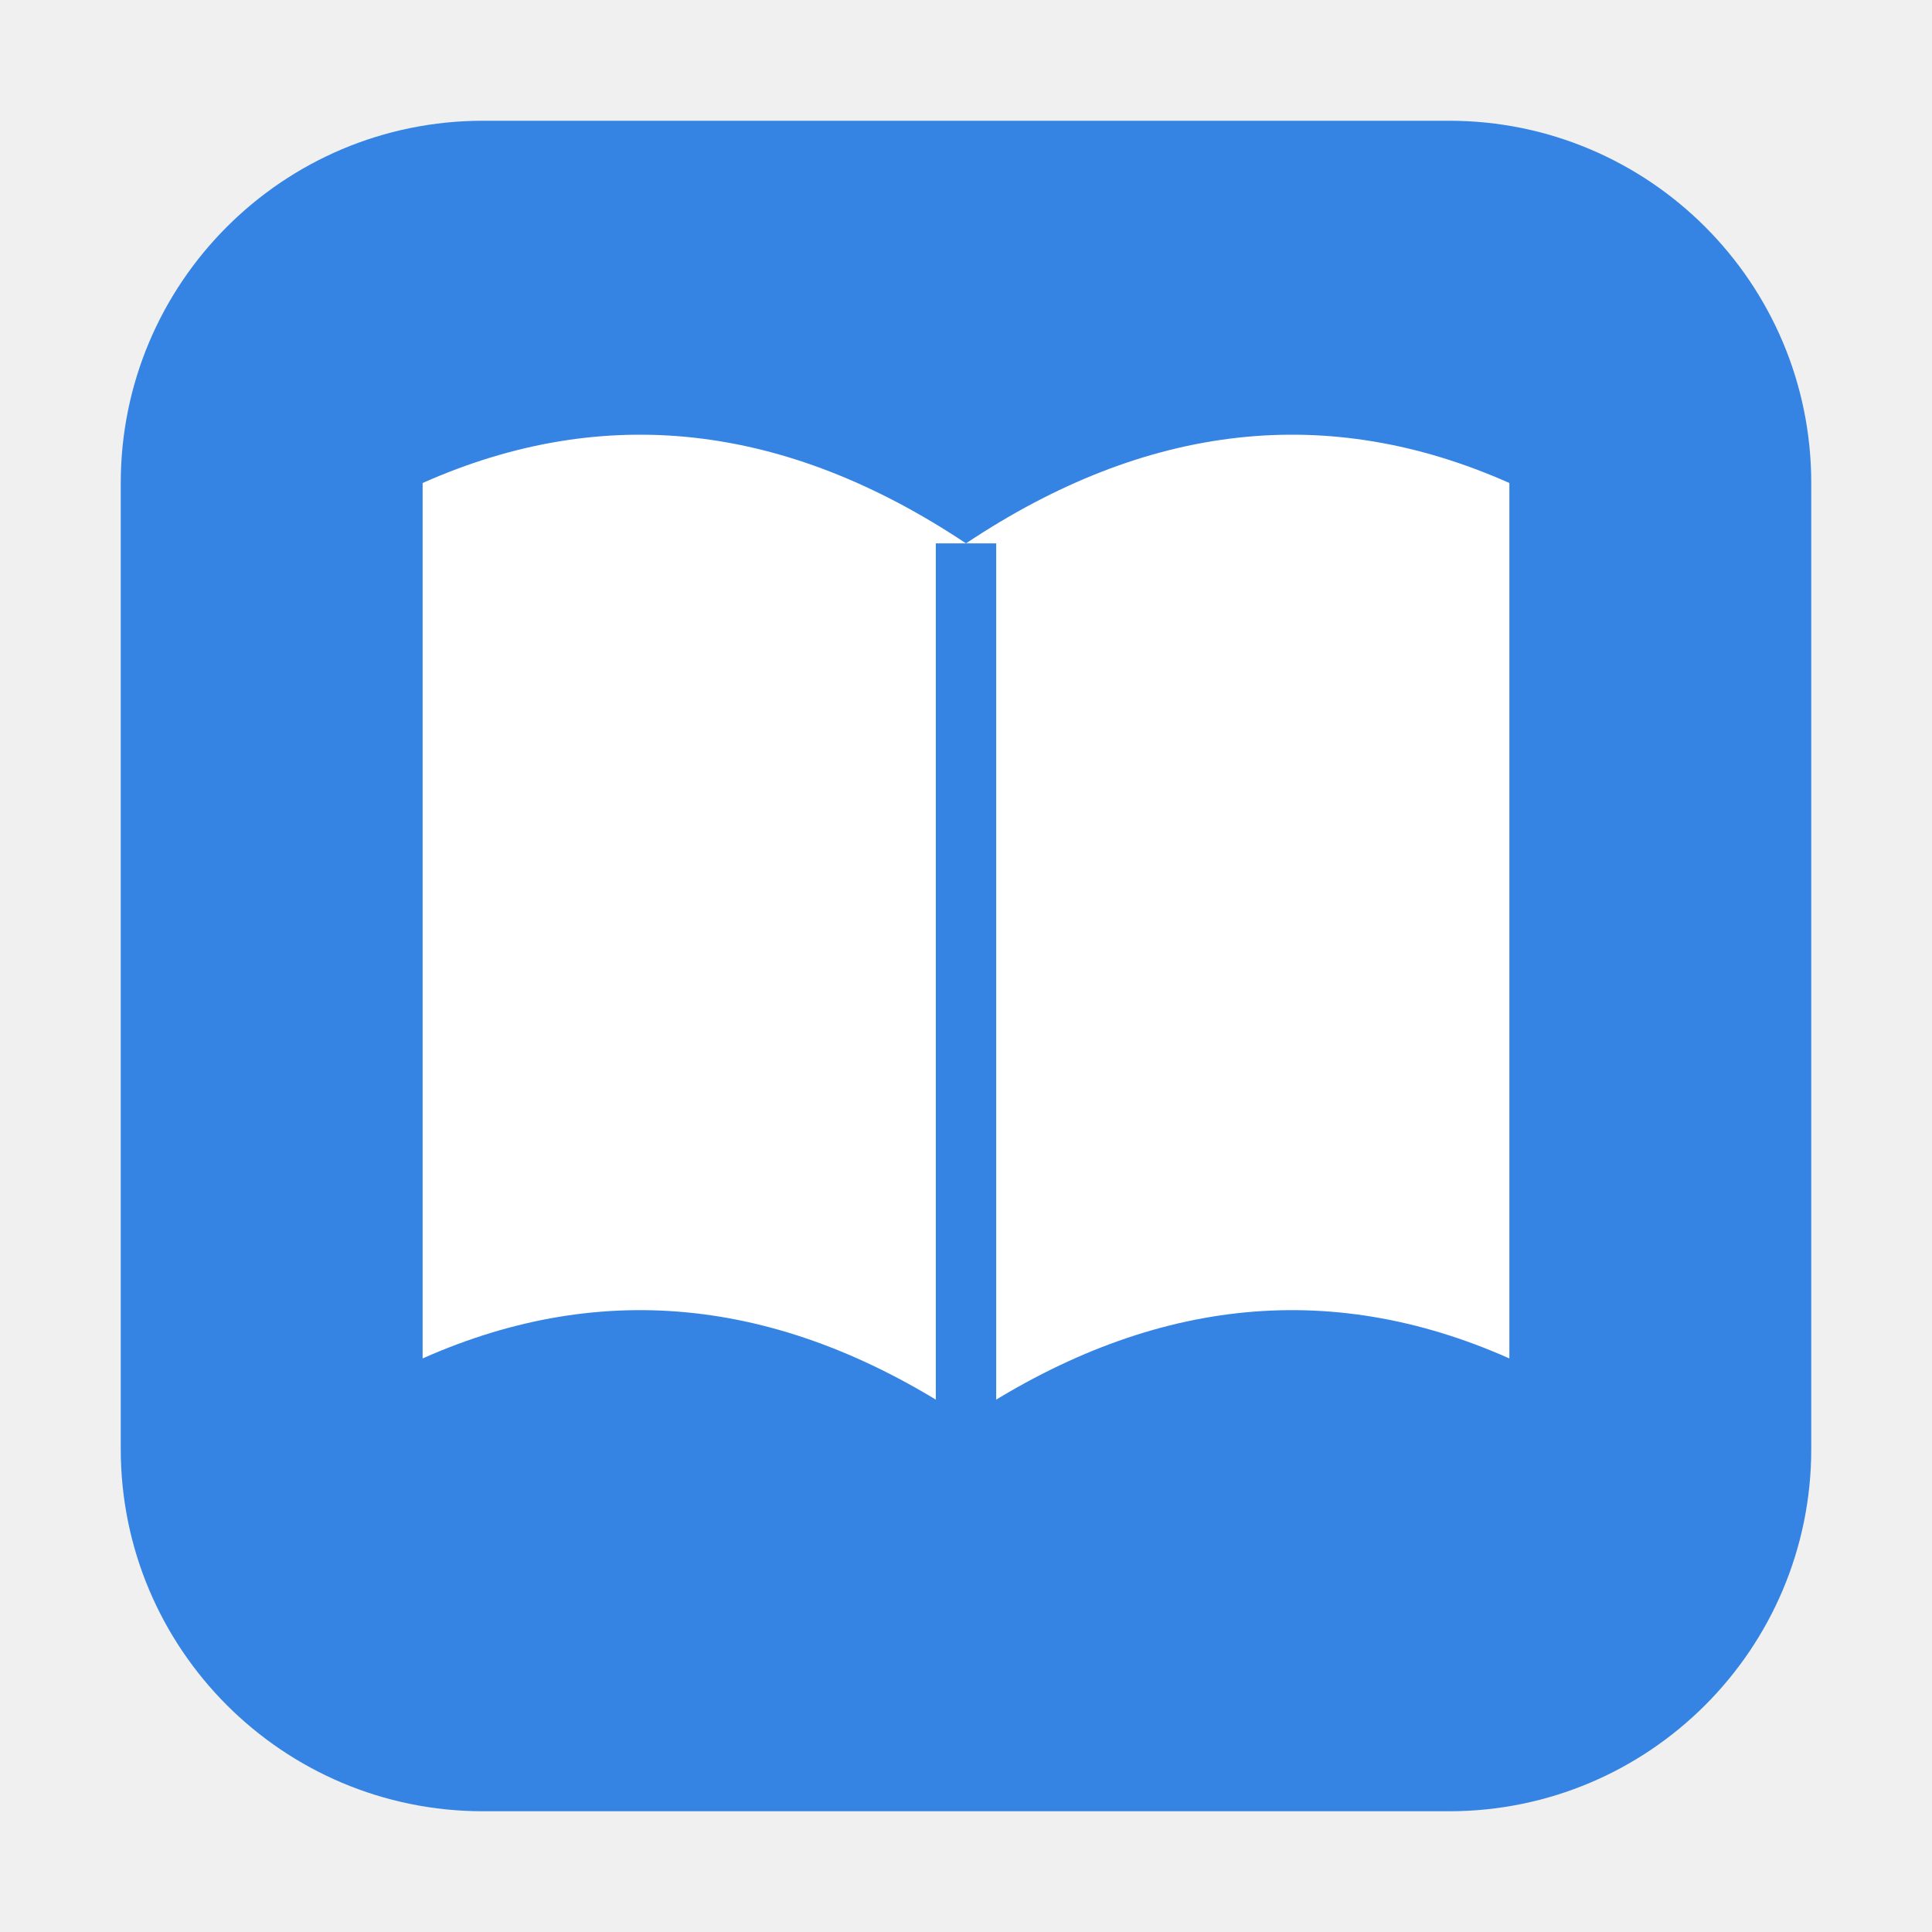
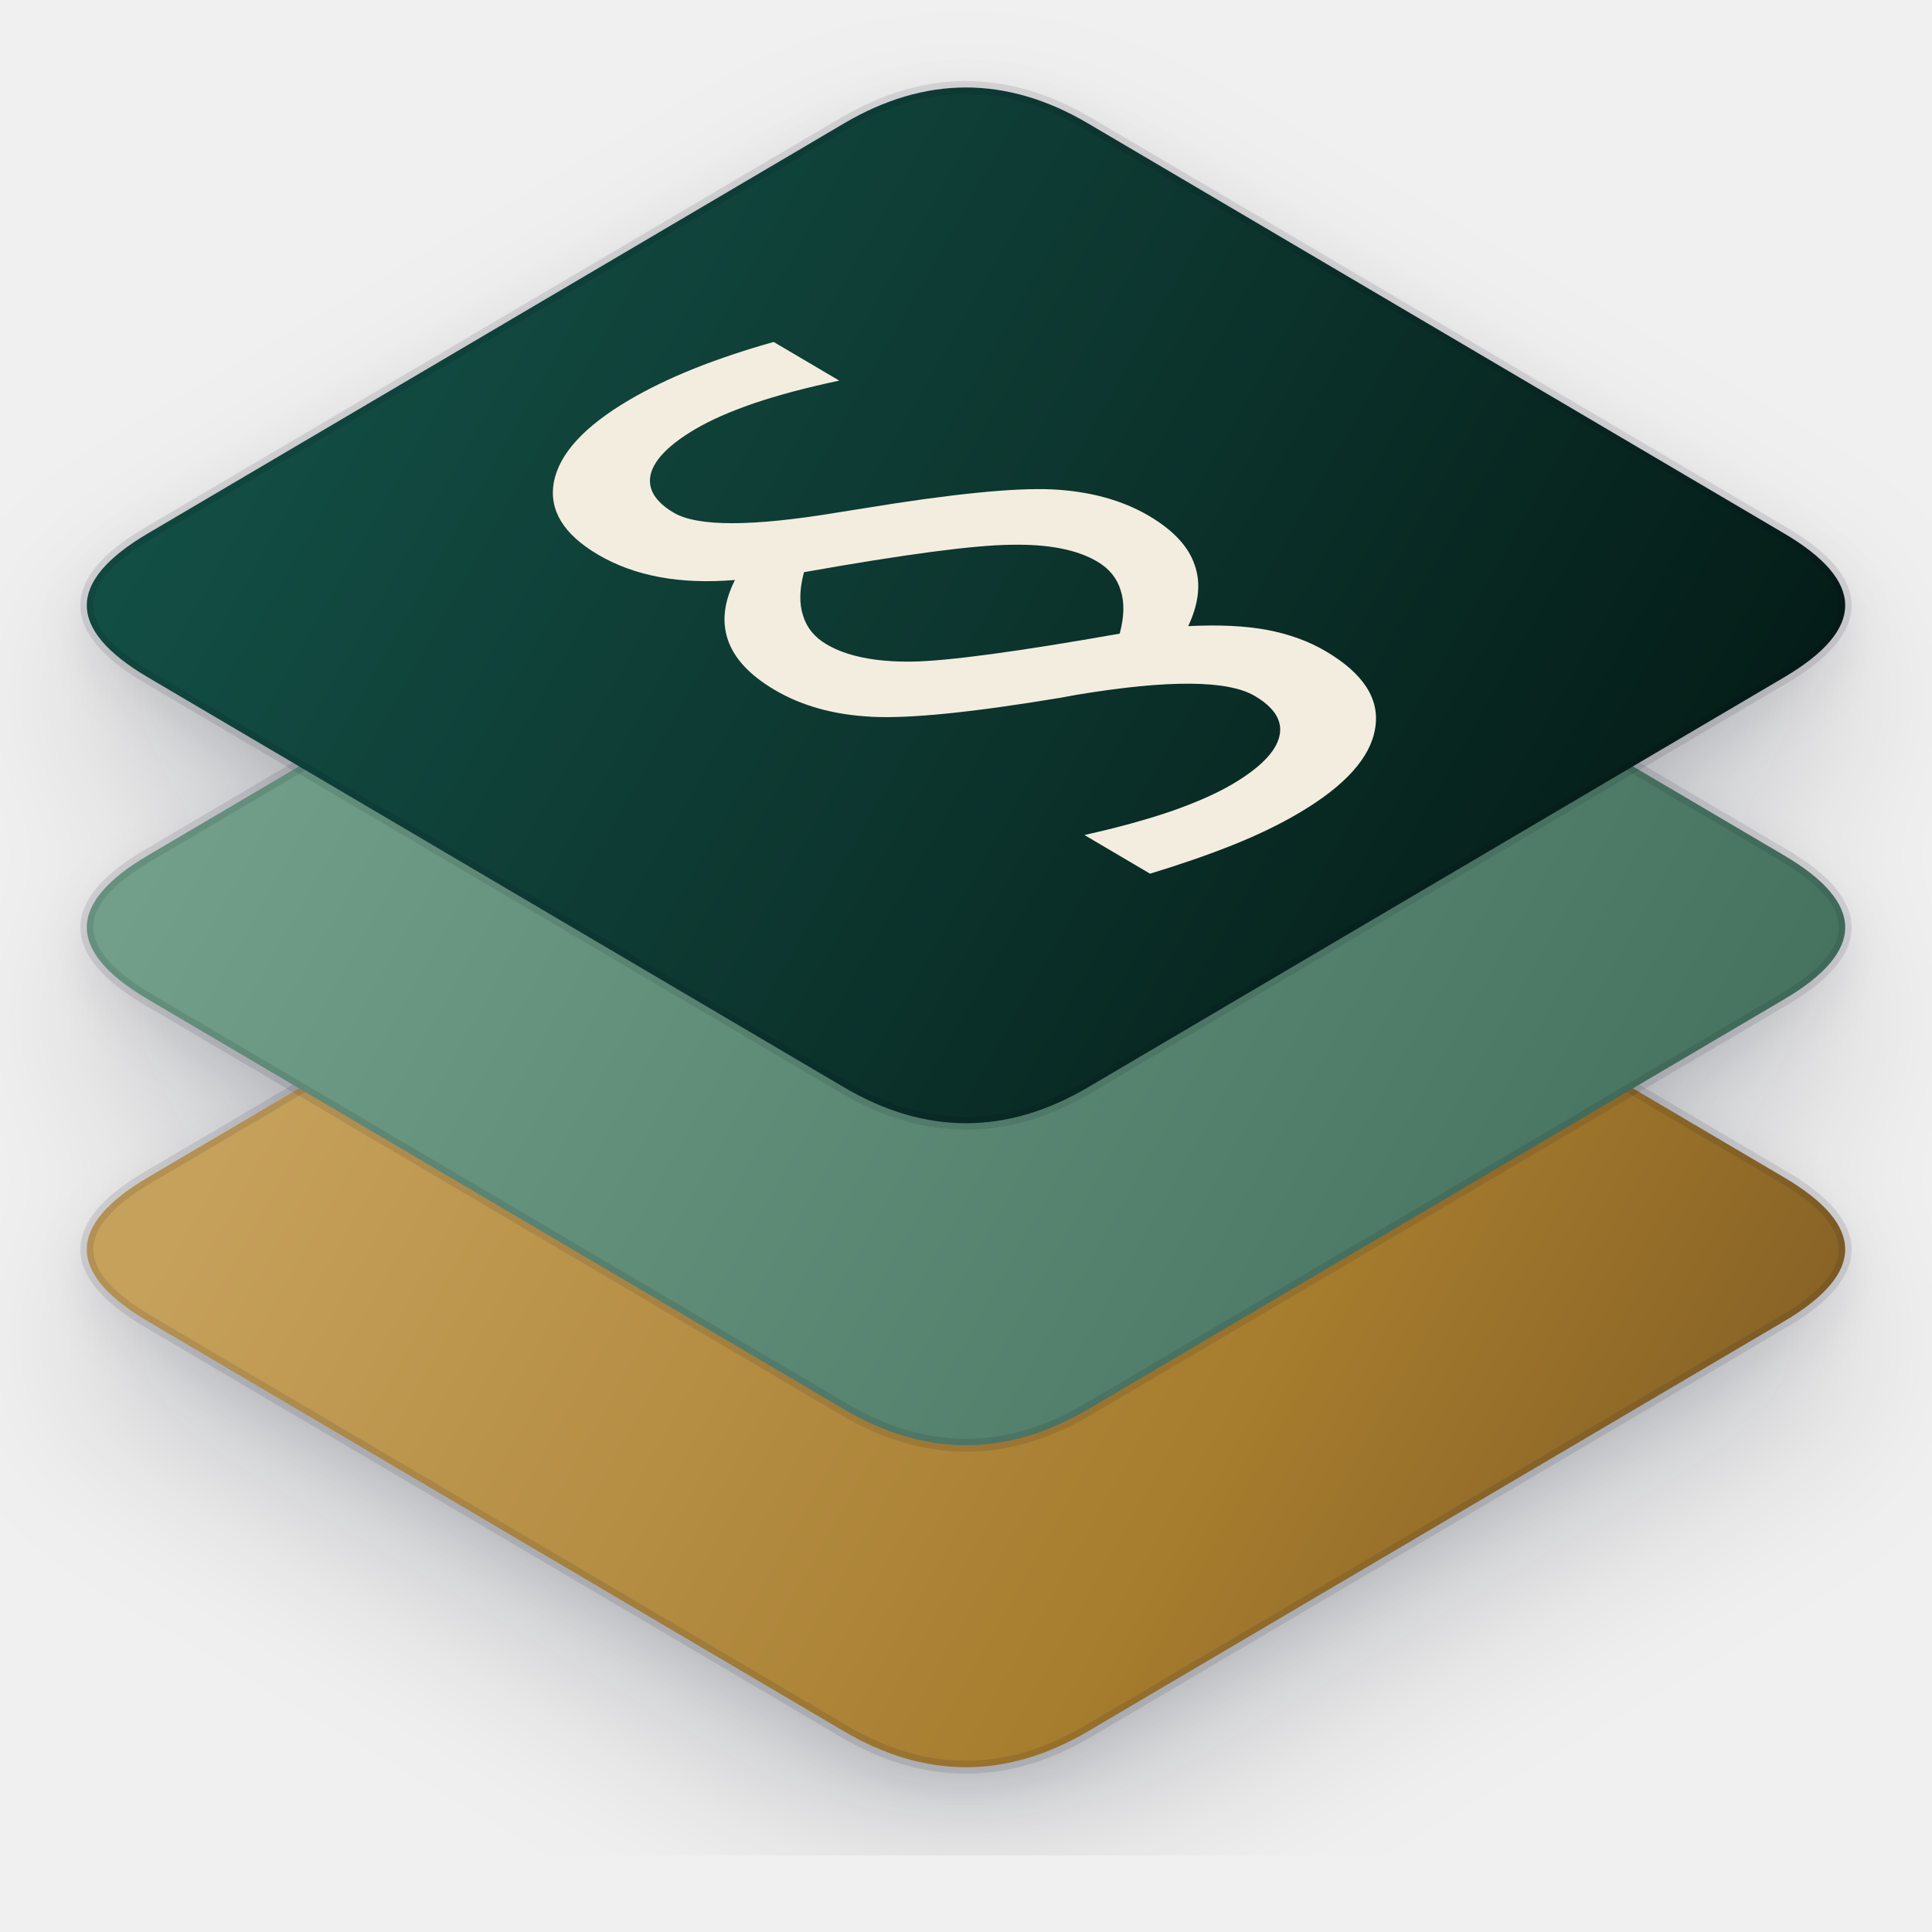
- <svg xmlns="http://www.w3.org/2000/svg" viewBox="0 0 128 128">
-   <rect x="8" y="8" width="112" height="112" rx="24" fill="#3584e4" />
-   <path d="M28 32q18-8 36 4 18-12 36-4v58q-18-8-36 4-18-12-36-4z" fill="#fff" />
-   <path d="M64 36v58" fill="none" stroke="#3584e4" stroke-width="4" />
+ <svg xmlns="http://www.w3.org/2000/svg" viewBox="106 108 300 300" width="512" height="512" role="img" aria-labelledby="title" aria-describedby="description">
+   <defs>
+     <path id="layer" d="M274.96 127.17 383.04 190.83Q402 202 383.04 213.17L274.96 276.83Q256 288 237.04 276.83L128.96 213.17Q110 202 128.96 190.83L237.04 127.17Q256 116 274.96 127.17Z" />
+     <linearGradient id="top" x1="130" y1="130" x2="382" y2="274" gradientUnits="userSpaceOnUse">
+       <stop offset="0" stop-color="#145449" />
+       <stop offset=".52" stop-color="#0C352E" />
+       <stop offset="1" stop-color="#031712" />
+     </linearGradient>
+     <linearGradient id="middle" x1="130" y1="168" x2="382" y2="310" gradientUnits="userSpaceOnUse">
+       <stop offset="0" stop-color="#73A18B" />
+       <stop offset="1" stop-color="#3E6B58" />
+     </linearGradient>
+     <linearGradient id="bottom" x1="130" y1="204" x2="382" y2="346" gradientUnits="userSpaceOnUse">
+       <stop offset="0" stop-color="#C6A15B" />
+       <stop offset=".55" stop-color="#A67C2E" />
+       <stop offset="1" stop-color="#6F4E1F" />
+     </linearGradient>
+     <filter id="shadow" x="70" y="90" width="372" height="306" filterUnits="userSpaceOnUse" color-interpolation-filters="sRGB">
+       <feOffset in="SourceAlpha" dx="0" dy="14" result="offset1" />
+       <feGaussianBlur in="offset1" stdDeviation="13" result="blur1" />
+       <feFlood flood-color="#020617" flood-opacity=".18" result="color1" />
+       <feComposite in="color1" in2="blur1" operator="in" result="shadow1" />
+       <feOffset in="SourceAlpha" dx="0" dy="3" result="offset2" />
+       <feGaussianBlur in="offset2" stdDeviation="4" result="blur2" />
+       <feFlood flood-color="#020617" flood-opacity=".1" result="color2" />
+       <feComposite in="color2" in2="blur2" operator="in" result="shadow2" />
+       <feMerge>
+         <feMergeNode in="shadow1" />
+         <feMergeNode in="shadow2" />
+         <feMergeNode in="SourceGraphic" />
+       </feMerge>
+     </filter>
+     <clipPath id="top-clip">
+       <path d="M274.96 127.17 383.04 190.83Q402 202 383.04 213.17L274.96 276.83Q256 288 237.04 276.83L128.96 213.17Q110 202 128.96 190.83L237.04 127.17Q256 116 274.96 127.17Z" />
+     </clipPath>
+   </defs>
+   <g filter="url(#shadow)" stroke="#020617" stroke-opacity=".1" stroke-width="2">
+     <path d="M274.96 127.17 383.04 190.83Q402 202 383.04 213.17L274.96 276.83Q256 288 237.04 276.83L128.96 213.17Q110 202 128.96 190.83L237.04 127.17Q256 116 274.96 127.17Z" transform="translate(0 100)" fill="url(#bottom)" />
+     <path d="M274.96 127.17 383.04 190.83Q402 202 383.04 213.17L274.96 276.83Q256 288 237.04 276.83L128.96 213.17Q110 202 128.96 190.83L237.04 127.17Q256 116 274.96 127.17Z" transform="translate(0 50)" fill="url(#middle)" />
+     <path d="M274.96 127.17 383.04 190.83Q402 202 383.04 213.17L274.96 276.83Q256 288 237.04 276.83L128.96 213.17Q110 202 128.96 190.83L237.04 127.17Q256 116 274.96 127.17Z" fill="url(#top)" />
+   </g>
+   <g clip-path="url(#top-clip)">
+     <g transform="matrix(76 -44.8 76 44.8 256 202)" fill="#F8F1E3" opacity=".98">
+       <path d="M-0.108 -0.223Q-0.159 -0.186 -0.184 -0.149Q-0.21 -0.112 -0.21 -0.075Q-0.21 -0.013 -0.153 0.042Q-0.096 0.096 0.108 0.206Q0.159 0.169 0.184 0.132Q0.21 0.095 0.21 0.058Q0.21 -0.004 0.151 -0.059Q0.093 -0.115 -0.108 -0.223ZM0.26 -0.653V-0.519Q0.192 -0.551 0.133 -0.567Q0.075 -0.582 0.029 -0.582Q-0.05 -0.582 -0.094 -0.55Q-0.138 -0.517 -0.138 -0.459Q-0.138 -0.386 0.03 -0.292Q0.051 -0.28 0.063 -0.273Q0.235 -0.176 0.289 -0.113Q0.342 -0.05 0.342 0.032Q0.342 0.106 0.304 0.163Q0.267 0.22 0.191 0.263Q0.242 0.306 0.265 0.35Q0.288 0.395 0.288 0.447Q0.288 0.563 0.205 0.631Q0.122 0.7 -0.02 0.7Q-0.079 0.7 -0.142 0.688Q-0.205 0.676 -0.277 0.653V0.519Q-0.206 0.551 -0.145 0.567Q-0.085 0.582 -0.038 0.582Q0.046 0.582 0.092 0.548Q0.138 0.514 0.138 0.452Q0.138 0.369 -0.042 0.268L-0.063 0.257Q-0.238 0.159 -0.29 0.096Q-0.342 0.034 -0.342 -0.049Q-0.342 -0.124 -0.304 -0.182Q-0.266 -0.24 -0.192 -0.28Q-0.24 -0.316 -0.264 -0.362Q-0.288 -0.408 -0.288 -0.464Q-0.288 -0.57 -0.207 -0.635Q-0.125 -0.7 0.011 -0.7Q0.07 -0.7 0.133 -0.688Q0.195 -0.676 0.26 -0.653Z" />
+     </g>
+   </g>
</svg>
